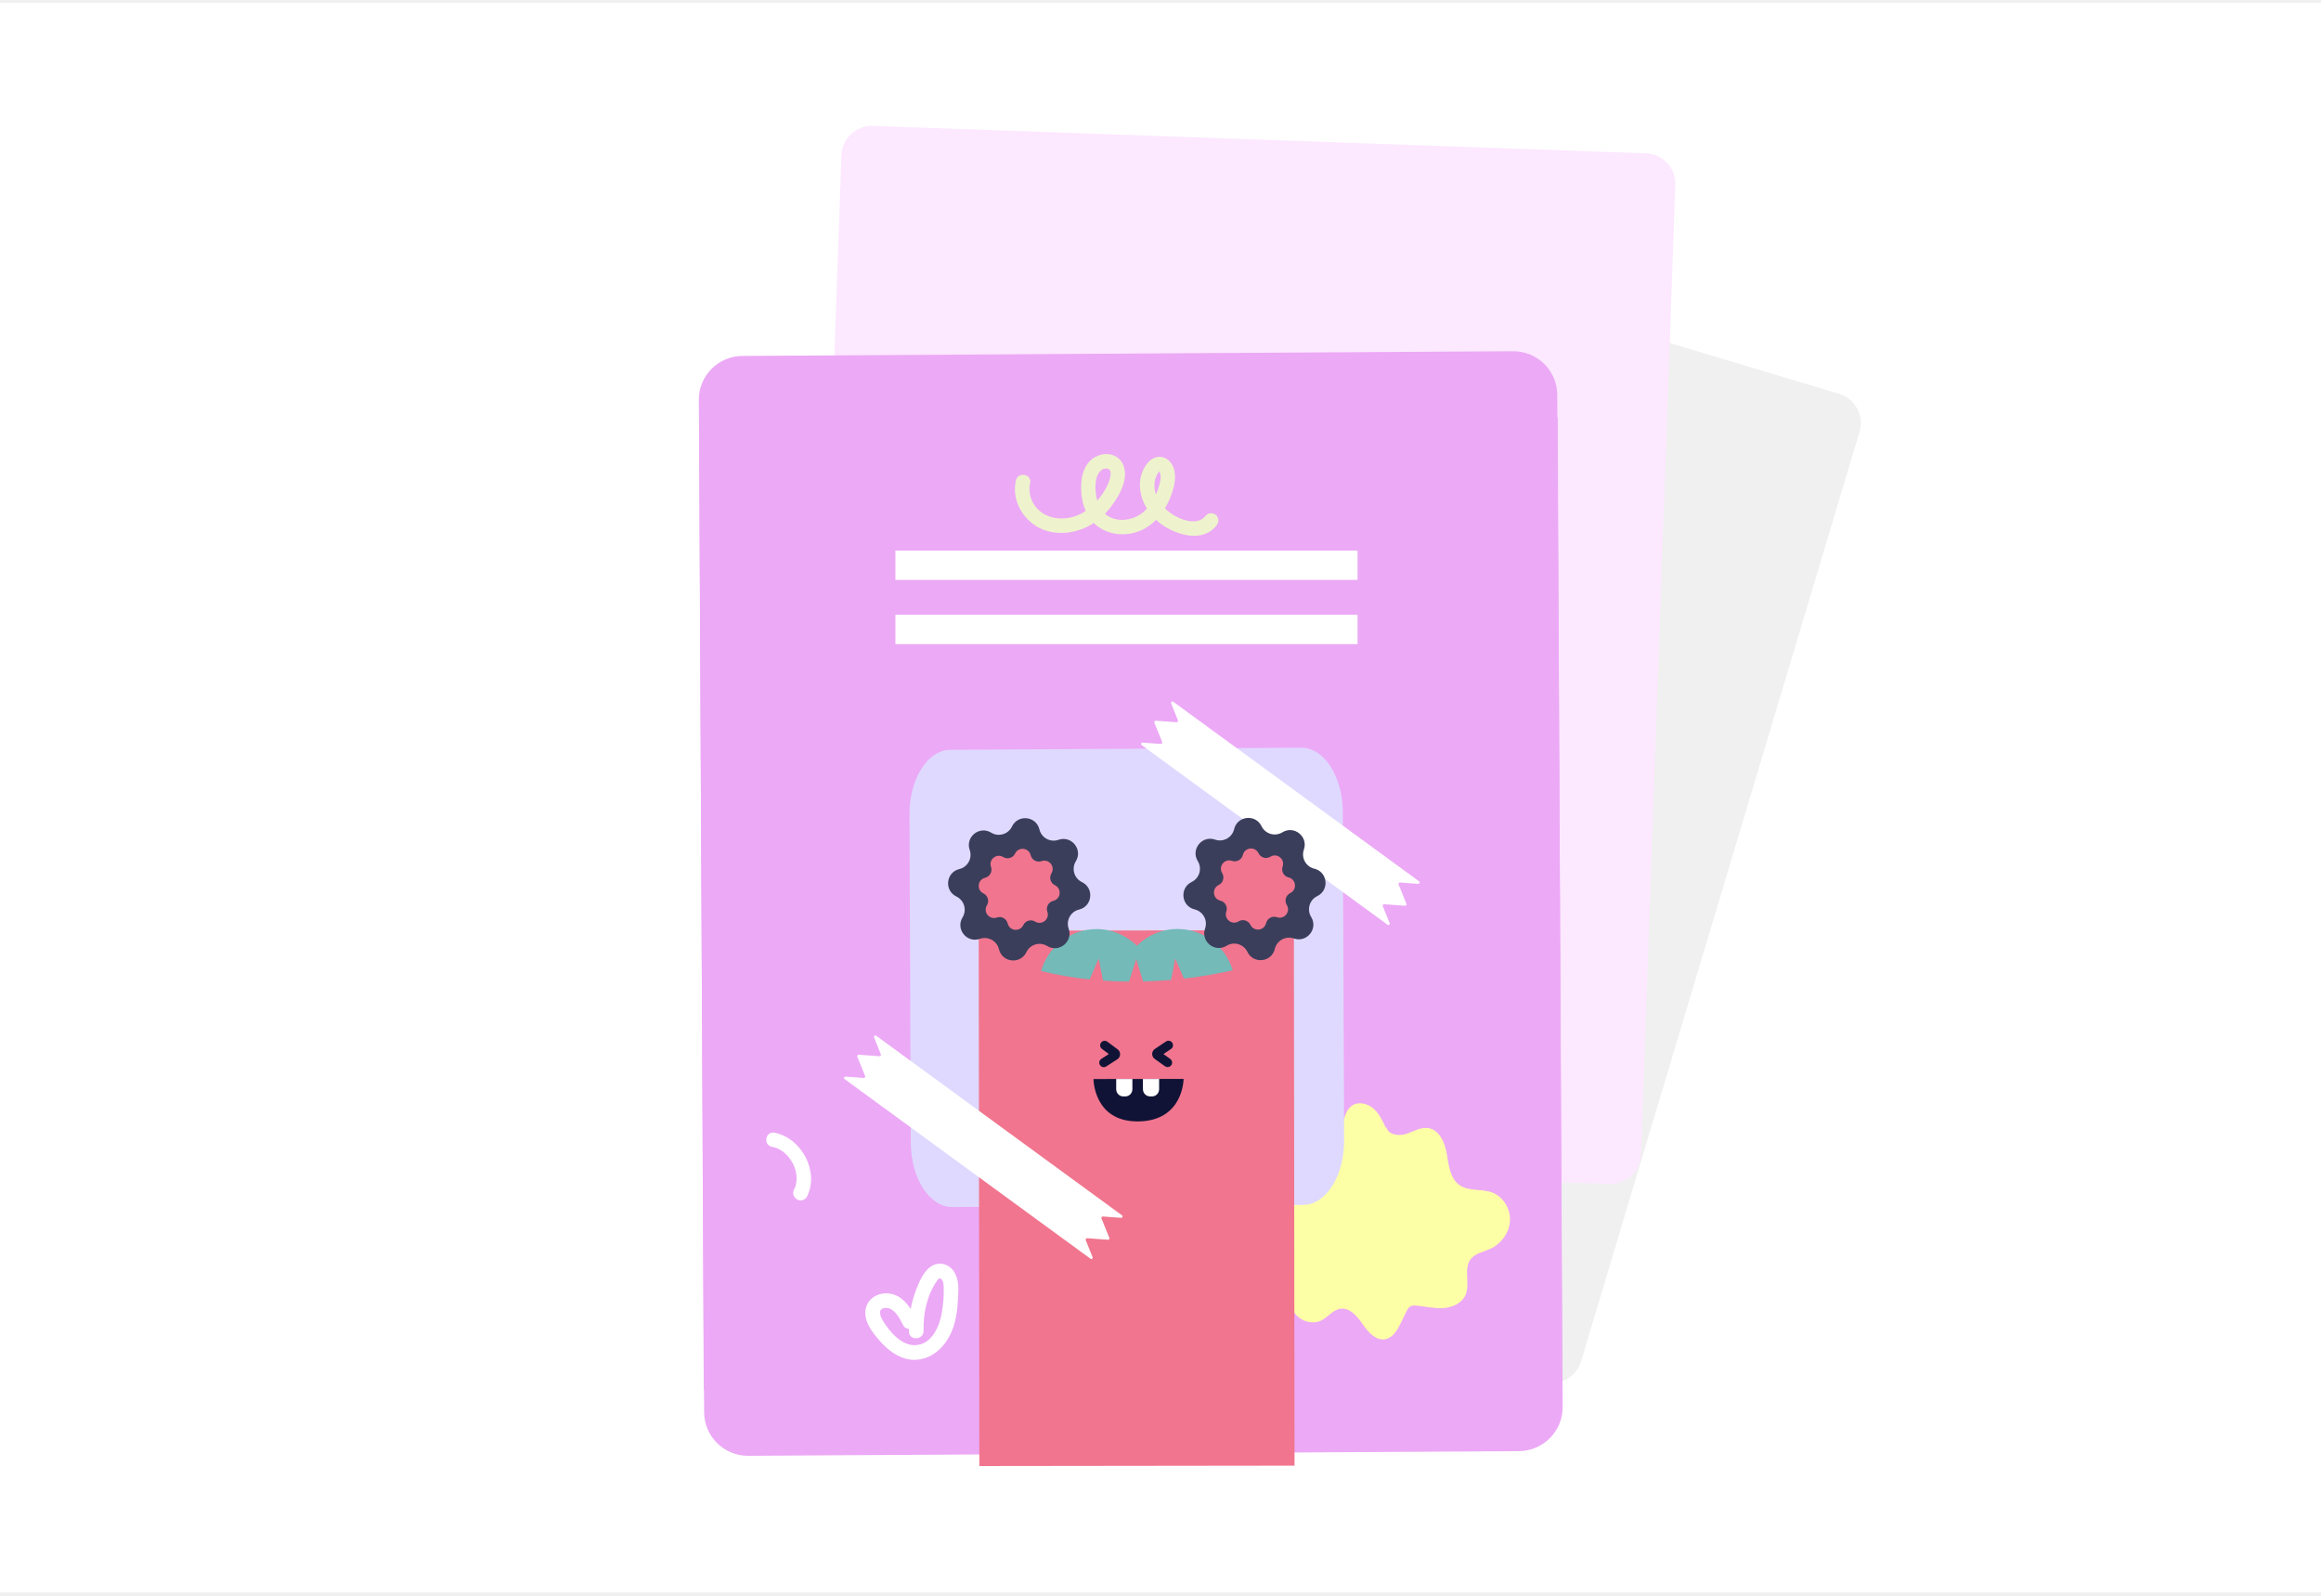
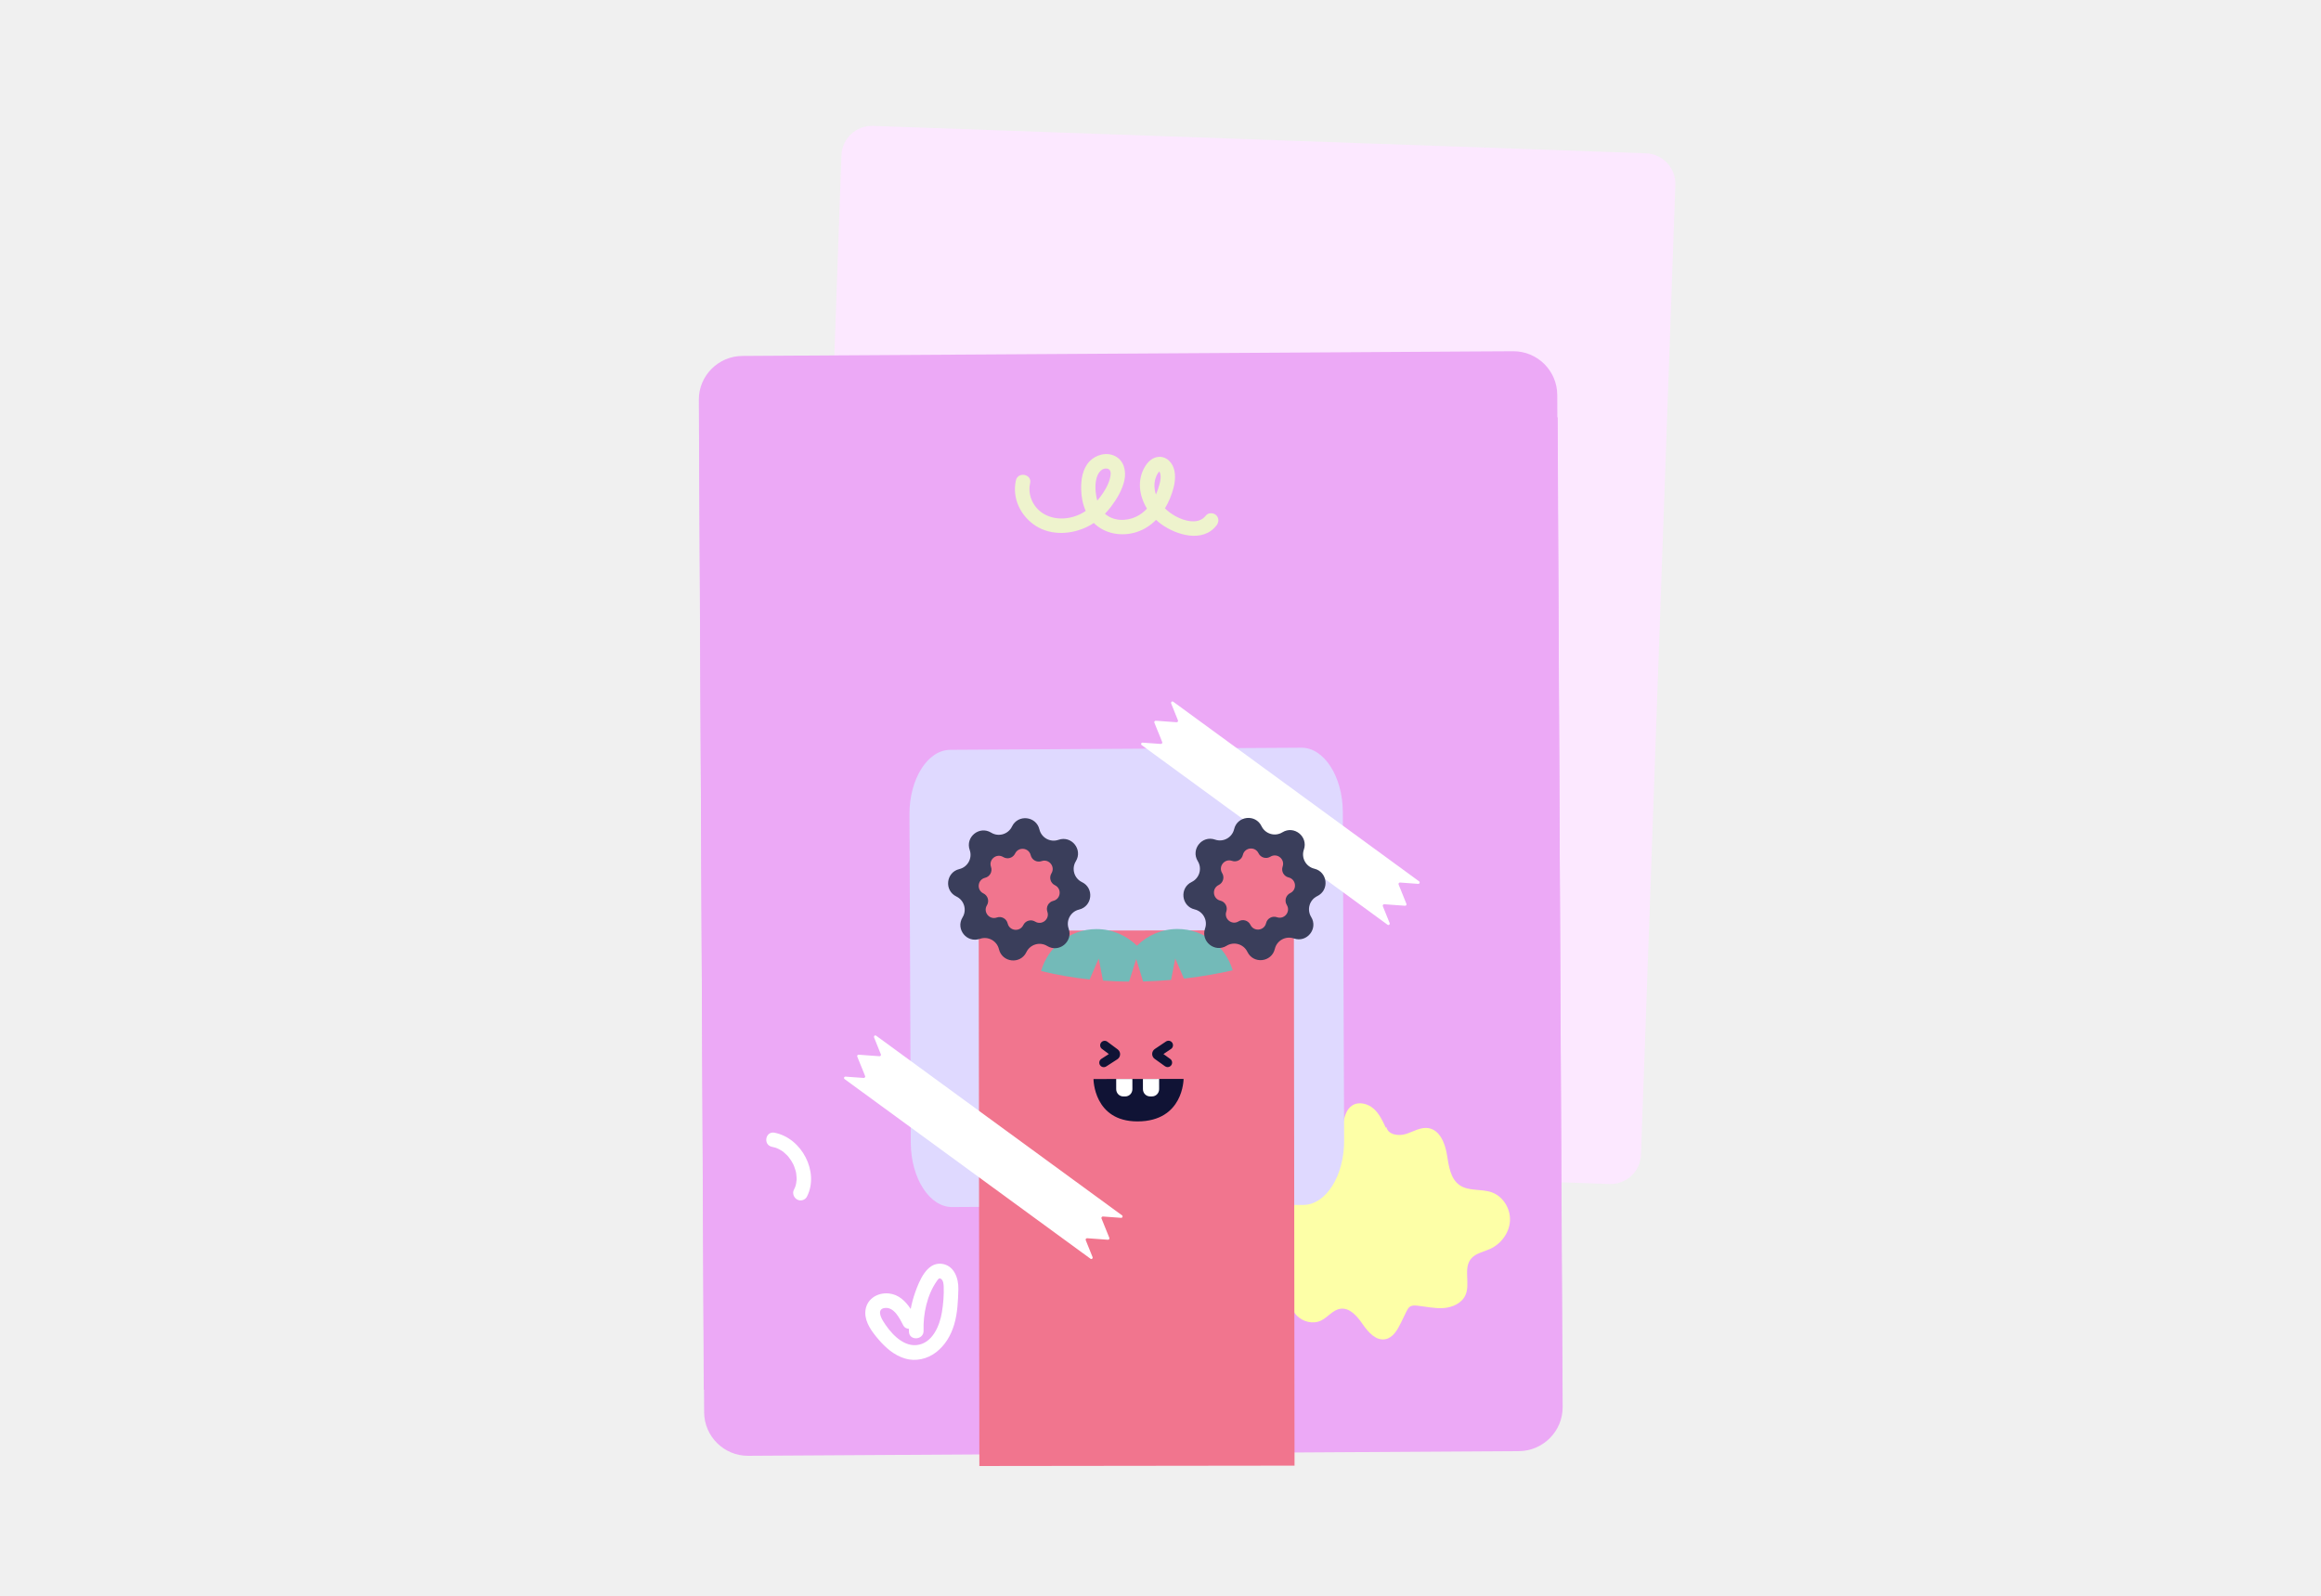
<svg xmlns="http://www.w3.org/2000/svg" viewBox="0 -1.332 1066 732.664" fill="none" overflow="visible" width="1066px" height="732.664px">
  <g id="Master/Stickers/Wormies Notes">
-     <rect width="1066" height="730" fill="white" />
    <g id="Group 519">
      <g id="Group 518">
        <rect id="Rectangle 7" width="383.259" height="473.625" rx="14" transform="matrix(0.957841 0.287298 -0.286981 0.957936 490.984 73.4414)" fill="#F0F0F0" />
        <rect id="Rectangle 8" width="383.24" height="473.648" rx="14" transform="matrix(0.999372 0.0354303 -0.0353878 0.999374 386.955 56)" fill="#FCE8FF" />
        <path id="Fill 19" fill-rule="evenodd" clip-rule="evenodd" d="M394.433 527.658C393.138 527.625 391.895 526.902 391.236 525.68C390.27 523.866 390.955 521.613 392.782 520.632L519.257 453.341C521.088 452.384 523.334 453.068 524.312 454.879C525.279 456.693 524.584 458.961 522.765 459.915L396.291 527.219C395.689 527.54 395.057 527.685 394.433 527.658" fill="#FF8EDE" />
        <path id="Fill 46" fill-rule="evenodd" clip-rule="evenodd" d="M717.701 644.912C717.737 655.942 708.743 665.008 697.693 665.114L343.575 667.261C332.528 667.307 323.479 658.342 323.394 647.309L323.197 611.08L323.193 610.631L323.045 580.452L320.971 182.318C320.871 171.275 329.87 162.233 340.921 162.138L627.17 160.388L677.893 160.072L695.026 159.981C706.087 159.946 715.129 168.875 715.221 179.943L717.701 644.912Z" fill="#ECA9F6" />
        <path id="Fill 48" fill-rule="evenodd" clip-rule="evenodd" d="M323.22 636.922L323.218 635.272L321.138 192.726L666.169 190.641L715.41 190.336L717.502 634.518L323.22 636.922Z" fill="#ECA9F6" />
        <path id="Fill 1" fill-rule="evenodd" clip-rule="evenodd" d="M636.465 516.584C634.997 513.374 633.452 510.059 630.779 507.755C628.105 505.451 623.964 504.451 621.015 506.389C615.696 509.883 617.912 519.46 612.603 522.968C609.484 525.029 605.351 523.894 601.778 522.797C598.205 521.701 593.916 520.842 591.062 523.257C588.183 525.693 588.352 530.141 589.071 533.846C589.789 537.551 590.747 541.656 588.799 544.887C586.813 548.179 582.615 549.221 579.443 551.391C575.657 553.982 573.241 558.583 573.578 563.159C573.916 567.736 577.153 572.048 581.549 573.356C585.016 574.388 589.192 573.76 591.856 576.207C593.867 578.055 594.275 581.107 593.905 583.814C593.535 586.522 592.527 589.114 592.195 591.826C591.709 595.797 592.822 600.058 595.632 602.905C598.442 605.751 603.031 606.891 606.651 605.192C609.834 603.698 612.091 600.28 615.567 599.749C619.925 599.083 623.371 603.199 625.869 606.832C628.367 610.467 631.923 614.533 636.255 613.717C639.774 613.055 641.818 609.457 643.389 606.237C644.242 604.49 645.095 602.741 645.948 600.993C646.355 600.159 646.795 599.285 647.568 598.771C648.523 598.135 649.765 598.188 650.906 598.309C654.953 598.735 658.984 599.708 663.044 599.407C667.103 599.107 671.376 597.191 673.046 593.477C675.387 588.267 671.99 581.3 675.561 576.843C677.644 574.242 681.277 573.649 684.314 572.282C689.384 569.999 693.198 564.904 693.509 559.35C693.819 553.796 690.353 548.113 685.115 546.249C680.359 544.557 674.636 545.853 670.457 543.02C666.1 540.065 665.399 534.081 664.539 528.886C663.68 523.691 661.29 517.646 656.1 516.778C652.562 516.187 649.224 518.326 645.812 519.433C642.4 520.54 637.59 519.86 636.768 516.366" fill="#FDFFA7" />
        <path id="Fill 50" fill-rule="evenodd" clip-rule="evenodd" d="M598.635 552.041L437.341 553.021C426.965 553.085 418.401 539.836 418.31 523.584L417.705 372.702C417.627 356.447 426.036 343.099 436.411 343.035L597.72 342.065C608.081 341.991 616.646 355.24 616.736 371.492L617.341 522.374C617.42 538.629 609.011 551.977 598.635 552.041Z" fill="#DFD9FF" />
        <g id="Group 109">
          <path id="Fill 107" fill-rule="evenodd" clip-rule="evenodd" d="M533.788 339.854C533.717 340.151 533.456 340.347 533.134 340.33L524.795 339.737C524.119 339.693 523.835 340.501 524.361 340.871L637.292 423.371C637.813 423.757 638.482 423.233 638.248 422.623L635.436 415.65L635.114 414.828C634.94 414.404 635.294 413.927 635.755 413.95L645.307 414.65C645.785 414.679 646.128 414.207 645.942 413.762L642.351 404.865C642.197 404.43 642.541 403.958 642.986 403.977L651.363 404.59C652.001 404.64 652.307 403.82 651.775 403.44L538.843 320.94C538.531 320.714 538.138 320.817 537.954 321.08C537.906 321.269 537.879 321.42 537.867 321.549C537.875 321.614 537.86 321.662 537.889 321.715L541.011 329.489C541.191 329.923 540.853 330.406 540.37 330.367C538.165 330.236 536.394 330.102 534.966 329.974L531.381 329.703C531.344 329.709 531.323 329.721 531.323 329.721L530.84 329.682C530.689 329.654 530.53 329.713 530.431 329.807L530.394 329.814C530.184 329.954 530.072 330.274 530.188 330.566C531.152 333.057 531.979 334.942 532.545 336.367L533.581 338.943C533.588 338.98 533.61 338.996 533.589 339.007L533.775 339.452C533.843 339.578 533.848 339.739 533.788 339.854" fill="white" />
        </g>
        <path id="Exclude" d="M449.51 426.083L594.266 425.91L594.56 671.778L449.804 671.951L449.51 426.083Z" fill="#F1758E" />
        <g id="Group 110">
          <path id="Fill 107_2" fill-rule="evenodd" clip-rule="evenodd" d="M397.338 493.239C397.268 493.537 397.006 493.732 396.685 493.715L388.346 493.123C387.67 493.079 387.385 493.887 387.911 494.257L500.843 576.757C501.364 577.143 502.032 576.618 501.798 576.009L498.986 569.035L498.665 568.214C498.491 567.79 498.845 567.312 499.306 567.336L508.858 568.036C509.336 568.064 509.679 567.593 509.493 567.148L505.901 558.251C505.748 557.816 506.091 557.344 506.536 557.362L514.913 557.975C515.552 558.026 515.857 557.206 515.326 556.825L402.394 474.326C402.082 474.099 401.689 474.203 401.505 474.466C401.457 474.655 401.43 474.806 401.418 474.935C401.426 474.999 401.411 475.048 401.44 475.101L404.561 482.875C404.741 483.309 404.404 483.791 403.921 483.753C401.716 483.622 399.945 483.488 398.517 483.36L394.932 483.089C394.894 483.095 394.873 483.107 394.873 483.107L394.39 483.068C394.239 483.04 394.081 483.099 393.982 483.193L393.945 483.199C393.735 483.34 393.623 483.66 393.739 483.951C394.703 486.443 395.53 488.327 396.096 489.753L397.132 492.328C397.139 492.366 397.161 492.381 397.14 492.393L397.325 492.838C397.394 492.964 397.399 493.125 397.338 493.239" fill="white" />
        </g>
      </g>
      <g id="Eyes/Poh" transform="matrix(0.999999 -0.00119775 0.00119632 0.999999 497.568 474.247) scale(1.216438 1.217168)">
        <g id="Eyes/Poh/Angry">
          <g id="Group 7">
            <g id="Group 3">
              <path id="Fill 1" fill-rule="evenodd" clip-rule="evenodd" d="M12.959 5.244L9.056 2.336C8.693 2.066 8.249 1.952 7.795 2.018C7.346 2.083 6.948 2.32 6.678 2.684C6.406 3.048 6.293 3.496 6.358 3.945C6.424 4.394 6.661 4.791 7.025 5.062L9.616 6.993L6.778 8.821C5.991 9.329 5.763 10.383 6.27 11.171C6.585 11.659 7.12 11.95 7.7 11.95C8.026 11.95 8.344 11.856 8.619 11.68L12.833 8.965C13.456 8.563 13.844 7.88 13.87 7.137C13.895 6.395 13.554 5.688 12.959 5.244" fill="#101335" />
            </g>
            <g id="Group 6">
              <path id="Fill 4" fill-rule="evenodd" clip-rule="evenodd" d="M32.793 8.87L30.227 7.026L33.087 5.112C33.866 4.592 34.076 3.534 33.556 2.755C33.033 1.975 31.976 1.765 31.198 2.287L26.978 5.109C26.359 5.521 25.983 6.211 25.971 6.953C25.959 7.696 26.312 8.398 26.914 8.831L30.81 11.63C31.1 11.84 31.442 11.95 31.8 11.95C32.347 11.95 32.863 11.685 33.182 11.242C33.729 10.482 33.554 9.418 32.793 8.87" fill="#101335" />
            </g>
          </g>
        </g>
      </g>
      <g id="Mouth/Poh" transform="matrix(0.999999 -0.00119775 0.00119632 0.999999 497.572 490.577) scale(1.186769 1.217168)">
        <g id="Mouth/Poh/Laughing Teeth">
          <g id="Group 8">
            <g id="Group 3">
              <path id="Fill 1" fill-rule="evenodd" clip-rule="evenodd" d="M3.918 3C3.918 3 3.918 19.013 20.94 19.013C38.778 19.013 38.778 3 38.778 3H3.918Z" fill="#101335" />
            </g>
            <path id="Fill 4" fill-rule="evenodd" clip-rule="evenodd" d="M16.226 9.585H15.443C13.928 9.585 12.701 8.357 12.701 6.843V3H18.968V6.843C18.968 8.357 17.741 9.585 16.226 9.585" fill="white" />
            <path id="Fill 6" fill-rule="evenodd" clip-rule="evenodd" d="M26.573 9.585H25.789C24.274 9.585 23.047 8.357 23.047 6.843V3H29.314V6.843C29.314 8.357 28.087 9.585 26.573 9.585" fill="white" />
          </g>
        </g>
      </g>
      <g id="Hair/Poh" transform="matrix(0.999999 -0.00119775 0.00119632 0.999999 435.396 361.712) scale(1.216438 1.217168)">
        <g id="Hair/Poh/Double Bun">
          <g id="Hair">
            <path id="Fill 19" fill-rule="evenodd" clip-rule="evenodd" d="M53.407 71.367L56.808 63.487L58.445 71.81C61.803 72.05 65.092 72.173 68.29 72.199L70.984 63.656L73.578 72.156C77.259 72.067 80.792 71.86 84.14 71.571L85.73 63.487L89.009 71.083C96.449 70.232 102.746 69.034 107.414 67.978C104.773 58.954 96.44 52.361 86.562 52.361C80.597 52.361 75.196 54.768 71.269 58.661C67.343 54.768 61.941 52.361 55.975 52.361C46.032 52.361 37.654 59.043 35.072 68.16C41.28 69.697 47.432 70.735 53.407 71.367" fill="#73BAB8" />
            <path id="Fill 21" fill-rule="evenodd" clip-rule="evenodd" d="M48.236 26.765V26.765C46.522 29.555 47.597 33.215 50.547 34.635H50.548C55.231 36.891 54.491 43.78 49.433 44.988C46.249 45.748 44.421 49.096 45.503 52.187C47.219 57.094 41.825 61.441 37.395 58.72C34.605 57.006 30.945 58.08 29.525 61.031C27.269 65.715 20.381 64.974 19.173 59.917V59.917C18.412 56.732 15.064 54.905 11.973 55.986C7.066 57.703 2.718 52.308 5.44 47.878C7.154 45.088 6.08 41.429 3.13 40.008C-1.555 37.752 -0.814 30.864 4.243 29.656C7.427 28.895 9.256 25.547 8.174 22.456C6.457 17.549 11.851 13.202 16.282 15.924C19.072 17.638 22.731 16.563 24.152 13.613C26.408 8.929 33.296 9.669 34.505 14.726C35.265 17.911 38.613 19.739 41.704 18.658C46.611 16.94 50.958 22.335 48.236 26.765" fill="#3A3E5B" />
            <path id="Fill 23" fill-rule="evenodd" clip-rule="evenodd" d="M39.024 31.31V31.31C38.048 32.899 38.66 34.983 40.34 35.792C43.008 37.077 42.587 41 39.707 41.688C37.892 42.122 36.851 44.028 37.467 45.789C38.445 48.583 35.373 51.06 32.85 49.509C31.26 48.533 29.176 49.145 28.367 50.825C27.083 53.493 23.16 53.071 22.471 50.191C22.038 48.377 20.131 47.336 18.371 47.952C15.576 48.93 13.1 45.858 14.65 43.335C15.627 41.746 15.014 39.662 13.335 38.852C10.667 37.567 11.088 33.644 13.968 32.956C15.782 32.523 16.823 30.616 16.208 28.856C15.229 26.061 18.301 23.585 20.825 25.135C22.414 26.111 24.499 25.499 25.307 23.819C26.592 21.151 30.515 21.573 31.204 24.453C31.636 26.267 33.544 27.308 35.303 26.692C38.098 25.714 40.574 28.787 39.024 31.31" fill="#F1758E" />
            <g id="Group 27">
              <path id="Fill 25" fill-rule="evenodd" clip-rule="evenodd" d="M108.016 14.724V14.724C107.253 17.908 103.906 19.735 100.815 18.652C95.909 16.933 91.559 22.326 94.279 26.757C95.992 29.548 94.915 33.207 91.965 34.627C87.28 36.881 88.018 43.769 93.075 44.979C96.259 45.742 98.085 49.09 97.003 52.18C95.285 57.087 100.677 61.436 105.108 58.716C107.899 57.003 111.558 58.079 112.978 61.03V61.03C115.232 65.715 122.12 64.977 123.33 59.921V59.92C124.092 56.736 127.441 54.91 130.531 55.992C135.438 57.711 139.786 52.318 137.067 47.887C135.354 45.097 136.43 41.437 139.381 40.017C144.066 37.764 143.328 30.875 138.272 29.665C135.087 28.903 133.26 25.554 134.343 22.464C136.062 17.557 130.669 13.208 126.238 15.928C123.448 17.641 119.788 16.565 118.369 13.615C116.115 8.929 109.226 9.667 108.016 14.724" fill="#3A3E5B" />
            </g>
            <path id="Fill 28" fill-rule="evenodd" clip-rule="evenodd" d="M111.308 24.439V24.439C110.873 26.254 108.964 27.296 107.203 26.679C104.406 25.698 101.926 28.773 103.477 31.299C104.454 32.89 103.84 34.976 102.158 35.785C99.487 37.07 99.908 40.997 102.79 41.687C104.606 42.122 105.647 44.03 105.03 45.792C104.05 48.589 107.124 51.068 109.65 49.518C111.241 48.542 113.328 49.155 114.136 50.837C115.421 53.508 119.348 53.087 120.038 50.205C120.473 48.389 122.381 47.348 124.143 47.965C126.941 48.945 129.42 45.871 127.87 43.345C126.893 41.754 127.506 39.668 129.188 38.858H129.189C131.86 37.573 131.439 33.647 128.556 32.957C126.741 32.522 125.7 30.613 126.317 28.852C127.296 26.054 124.222 23.575 121.696 25.126C120.105 26.102 118.019 25.489 117.209 23.807C115.924 21.136 111.997 21.556 111.308 24.439" fill="#F1758E" />
          </g>
        </g>
      </g>
-       <rect id="Rectangle 9" x="411.254" y="251.513" width="212.256" height="13.485" fill="white" />
-       <rect id="Rectangle 10" x="411.254" y="281.012" width="212.256" height="13.485" fill="white" />
    </g>
    <path id="Fill 1_2" fill-rule="evenodd" clip-rule="evenodd" d="M532.933 216.404C533.246 217.857 532.973 219.259 532.635 220.674C532.226 222.384 531.65 224.118 530.912 225.795C530.401 224.298 530.146 222.706 530.228 221.036C530.288 219.799 530.573 218.518 531.073 217.386C531.313 216.846 531.568 216.27 531.938 215.808C531.995 215.735 532.189 215.484 532.303 215.351C532.352 215.275 532.41 215.223 532.47 215.179C532.498 215.239 532.522 215.289 532.523 215.291C532.711 215.613 532.852 216.023 532.933 216.404M532.214 214.924C532.277 214.867 532.361 214.978 532.425 215.093C532.418 215.096 532.414 215.096 532.407 215.095C532.402 215.11 532.211 214.928 532.214 214.924M503.87 217.515C504.553 215.583 506.217 213.468 508.525 213.88C510.622 214.255 510.187 216.834 509.752 218.501C508.976 221.483 507.175 224.439 505.341 226.883C504.902 227.467 504.436 228.022 503.964 228.571C503.807 228.022 503.668 227.469 503.564 226.918C503.005 223.959 502.853 220.393 503.87 217.515M531.994 208.502C529.245 208.788 527.25 210.692 525.878 212.958C522.133 219.145 523.215 226.408 526.781 232.253C525.361 233.792 523.703 235.086 521.789 235.986C517.278 238.111 511.33 238.082 507.488 234.603C508.511 233.553 509.472 232.446 510.342 231.284C513.015 227.716 515.522 223.538 516.443 219.117C517.301 215.003 516.253 210.312 512.266 208.203C508.349 206.132 503.317 207.449 500.378 210.575C497.186 213.968 496.453 218.949 496.556 223.43C496.632 226.779 497.277 230.208 498.641 233.303C498.361 233.49 498.098 233.697 497.807 233.873C492.585 237.043 485.667 237.911 480.106 235.063C474.81 232.352 471.824 226.368 473.119 220.579C474.053 216.401 467.521 215.115 466.585 219.298C464.744 227.531 468.783 235.788 475.801 240.236C482.933 244.756 492.275 244.128 499.579 240.481C500.542 240 501.474 239.45 502.376 238.854C507.417 243.888 515.213 245.219 522.053 243.008C525.533 241.882 528.5 239.906 530.969 237.404C531.715 238.107 532.49 238.772 533.308 239.364C540.315 244.44 552.507 248.134 558.789 239.889C559.877 238.46 559.901 236.441 558.482 235.193C557.202 234.066 554.881 234.053 553.788 235.488C550.53 239.763 544.02 238.001 539.94 235.763C538.178 234.797 536.498 233.569 535.039 232.134C536.795 229.231 538.103 226.026 538.961 222.788C540.035 218.728 540.25 213.768 537.148 210.477C535.834 209.082 533.916 208.301 531.994 208.502" fill="#EEF3CD" />
    <path id="Fill 9" fill-rule="evenodd" clip-rule="evenodd" d="M433.43 589.588C433.581 593.432 433.225 597.481 432.613 601.279C431.617 607.465 428.26 615.682 420.999 616.412C414.313 617.084 408.608 610.369 405.497 605.23C404.298 603.25 402.969 599.896 406.229 599.398C410.7 598.715 413.257 604.319 414.93 607.484C415.418 608.409 416.417 608.883 417.449 608.953C417.45 609.385 417.444 609.815 417.458 610.25C417.593 614.599 424.319 614.138 424.185 609.798C423.946 602.129 425.769 593.426 430.258 587.025C430.82 586.227 431.284 585.396 432.194 586.009C433.253 586.722 433.383 588.399 433.43 589.588M432.269 579.06C425.594 578.451 422.201 586.989 420.359 592.12C419.452 594.649 418.765 597.226 418.276 599.833C415.915 596.283 412.827 593.213 408.36 592.718C402.805 592.101 397.543 595.538 397.417 601.453C397.317 606.093 400.498 610.299 403.343 613.649C406.711 617.615 410.633 621.085 415.711 622.603C420.535 624.046 425.903 622.814 429.874 619.752C434.085 616.505 436.733 612.024 438.236 606.982C439.789 601.757 440.02 596.104 440.16 590.695C440.292 585.602 438.107 579.593 432.269 579.06" fill="white" />
    <path id="Fill 13" fill-rule="evenodd" clip-rule="evenodd" d="M354.596 525.361C355.201 525.481 355.796 525.629 356.386 525.815C355.738 525.609 356.574 525.896 356.709 525.952C356.991 526.07 357.269 526.195 357.543 526.328C358.093 526.597 358.618 526.903 359.14 527.225C358.491 526.824 359.319 527.358 359.393 527.413C359.639 527.597 359.88 527.785 360.116 527.982C360.59 528.376 361.043 528.794 361.473 529.232C361.526 529.285 362.213 530.034 361.71 529.459C361.914 529.693 362.11 529.934 362.299 530.177C363.065 531.155 363.741 532.204 364.305 533.305C364.037 532.783 364.383 533.492 364.448 533.641C364.573 533.923 364.69 534.209 364.802 534.496C365.025 535.072 365.219 535.656 365.385 536.247C365.468 536.542 365.545 536.839 365.611 537.137C365.486 536.577 365.64 537.346 365.664 537.498C365.759 538.095 365.824 538.697 365.855 539.3C365.871 539.6 365.867 539.9 365.878 540.2C365.901 540.889 365.943 539.806 365.866 540.549C365.812 541.095 365.753 541.635 365.651 542.172C365.595 542.465 365.52 542.752 365.458 543.042C365.421 543.187 365.382 543.33 365.34 543.472C365.436 543.183 365.447 543.151 365.37 543.371C365.152 543.987 364.892 544.577 364.596 545.157C363.796 546.731 364.623 548.822 366.223 549.62C367.897 550.456 369.842 549.75 370.645 548.173C376.339 536.991 368.353 521.372 355.744 518.876C351.515 518.039 350.347 524.52 354.596 525.361" fill="white" />
  </g>
</svg>
